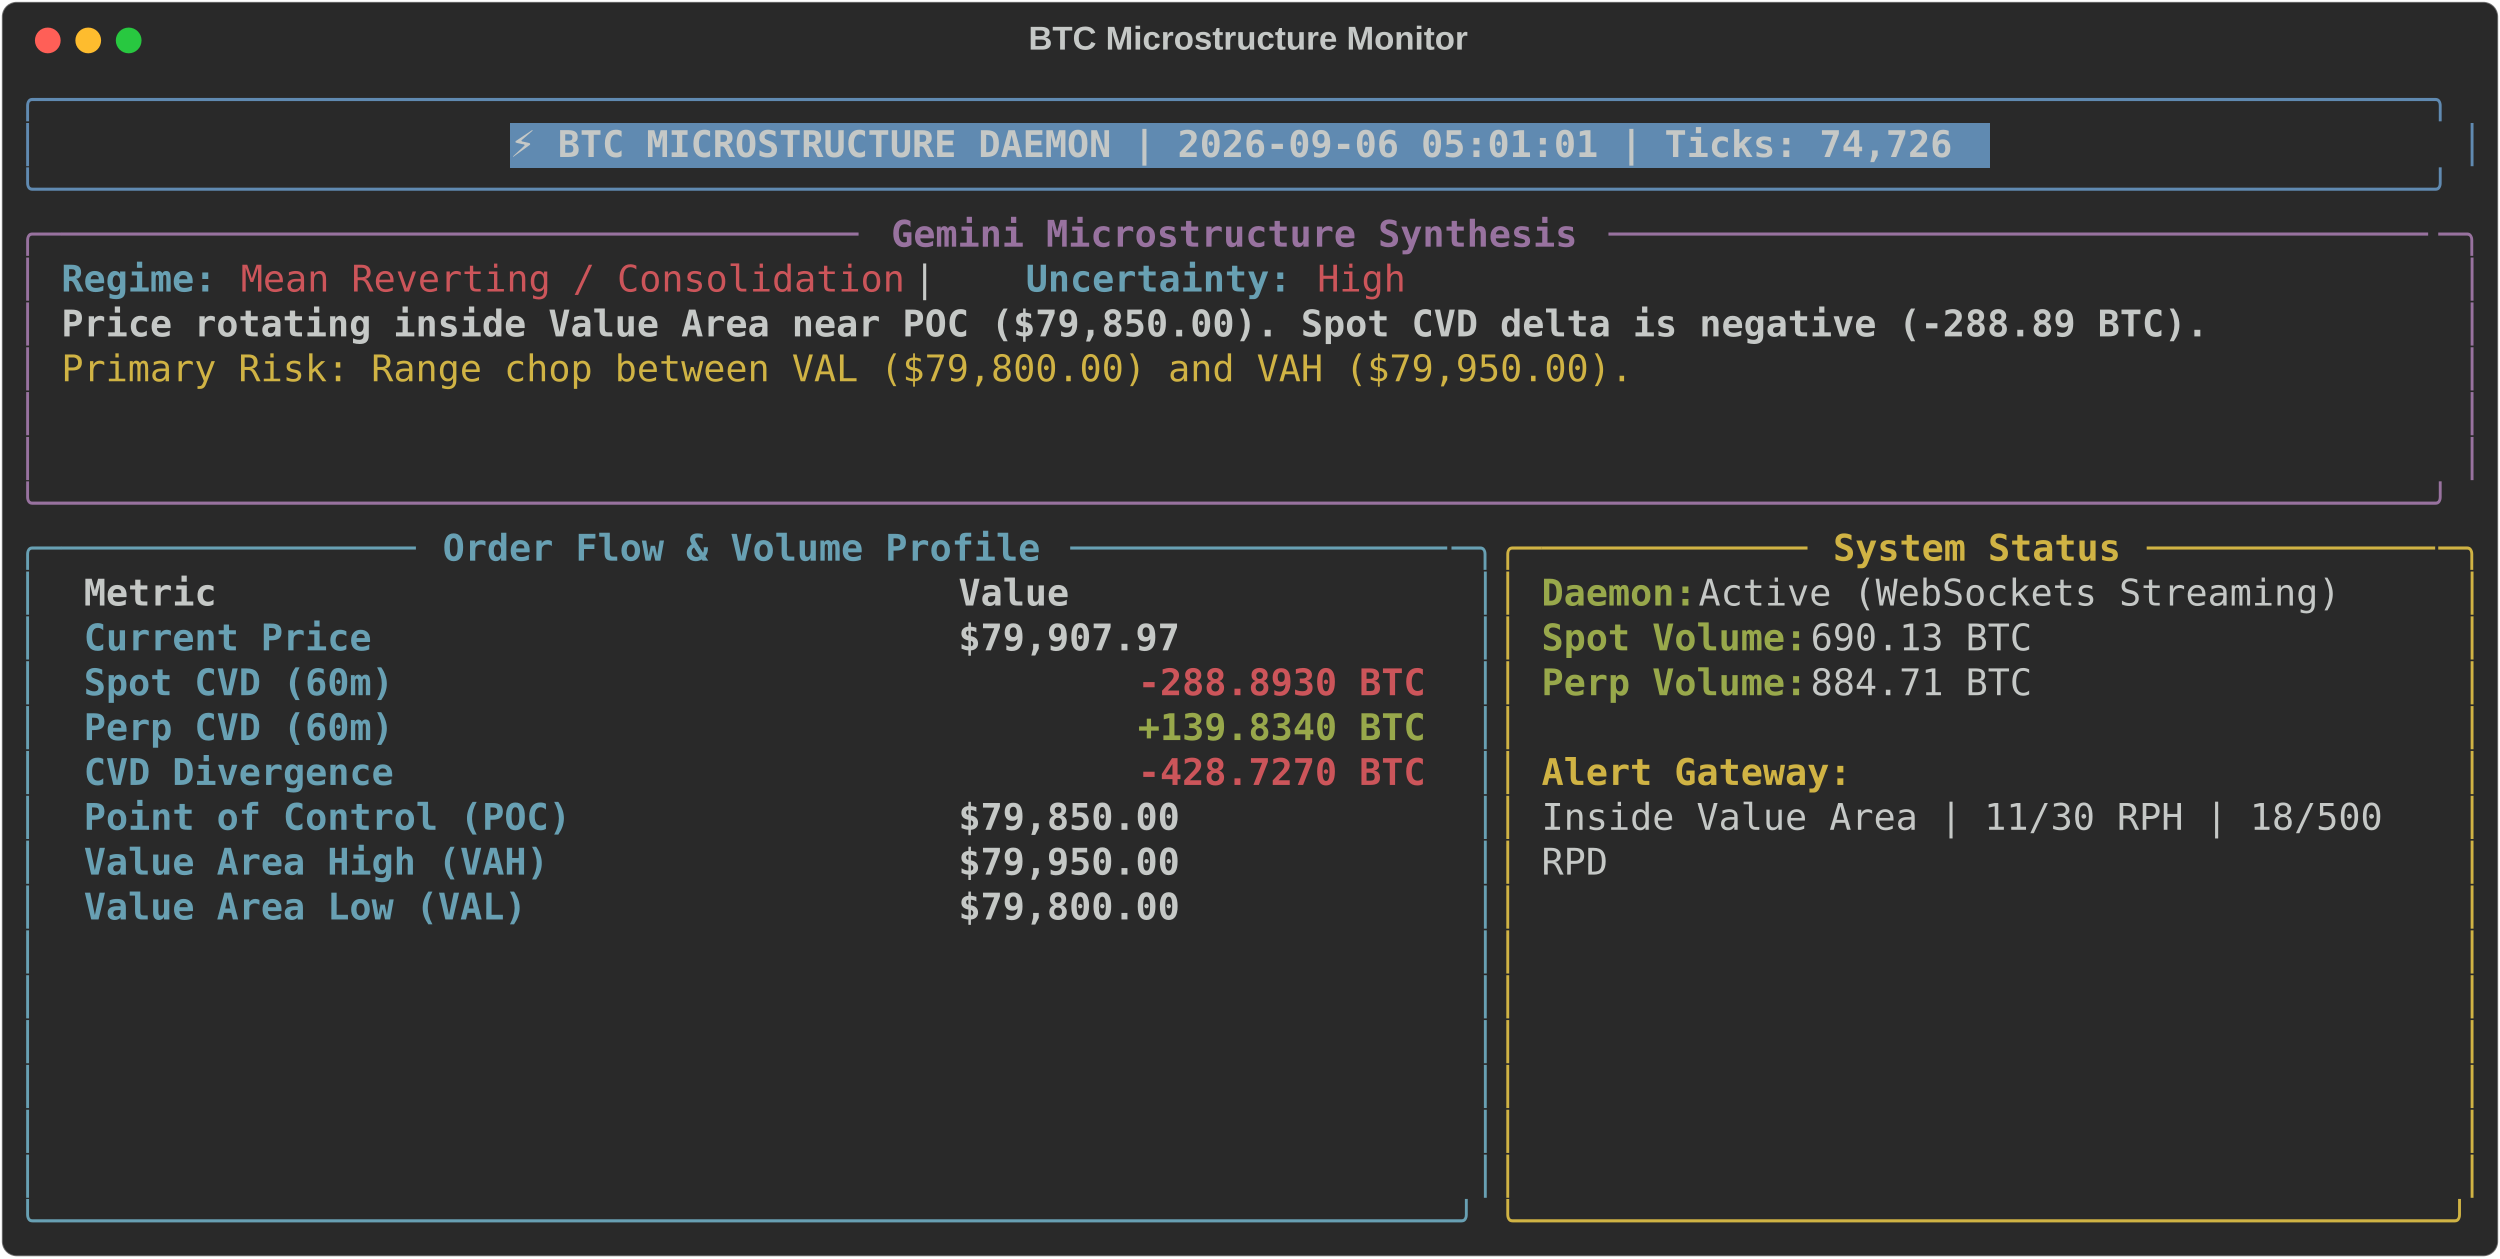
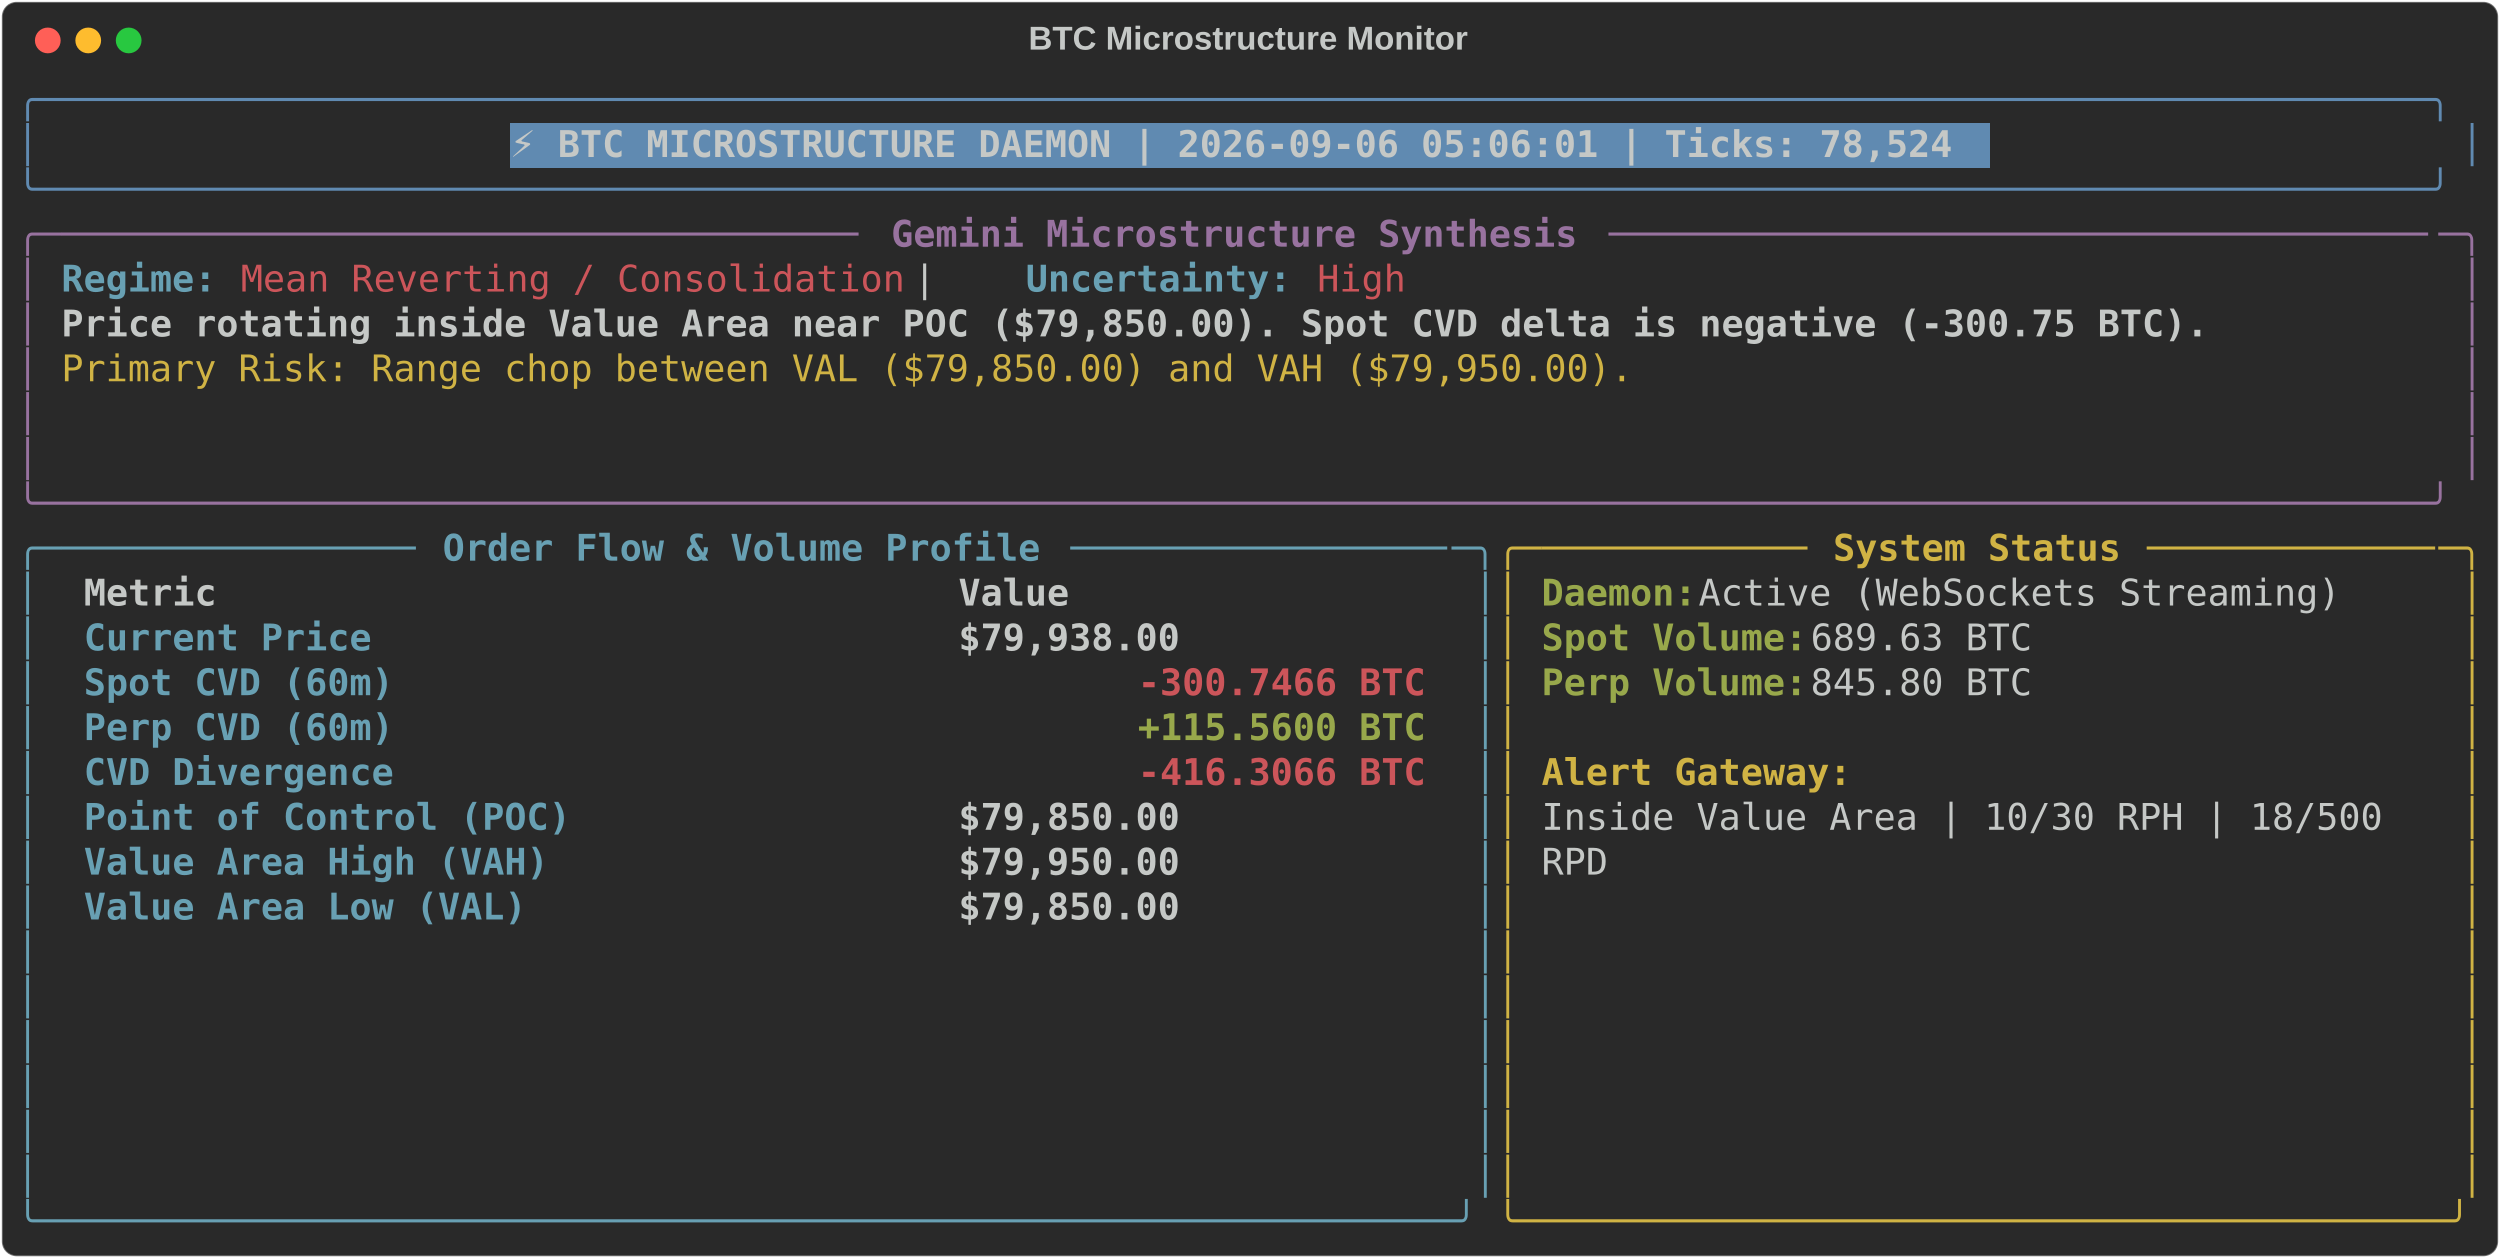
<svg xmlns="http://www.w3.org/2000/svg" class="rich-terminal" viewBox="0 0 1360 684.4">
  <style>

    @font-face {
        font-family: "Fira Code";
        src: local("FiraCode-Regular"),
                url("https://cdnjs.cloudflare.com/ajax/libs/firacode/6.2.0/woff2/FiraCode-Regular.woff2") format("woff2"),
                url("https://cdnjs.cloudflare.com/ajax/libs/firacode/6.2.0/woff/FiraCode-Regular.woff") format("woff");
        font-style: normal;
        font-weight: 400;
    }
    @font-face {
        font-family: "Fira Code";
        src: local("FiraCode-Bold"),
                url("https://cdnjs.cloudflare.com/ajax/libs/firacode/6.2.0/woff2/FiraCode-Bold.woff2") format("woff2"),
                url("https://cdnjs.cloudflare.com/ajax/libs/firacode/6.2.0/woff/FiraCode-Bold.woff") format("woff");
        font-style: bold;
        font-weight: 700;
    }

-     .terminal-3087029132-matrix {
+     .terminal-27087722-matrix {
        font-family: Fira Code, monospace;
        font-size: 20px;
        line-height: 24.4px;
        font-variant-east-asian: full-width;
    }

-     .terminal-3087029132-title {
+     .terminal-27087722-title {
        font-size: 18px;
        font-weight: bold;
        font-family: arial;
    }

-     .terminal-3087029132-r1 { fill: #608ab1 }
- .terminal-3087029132-r2 { fill: #c5c8c6 }
- .terminal-3087029132-r3 { fill: #c5c8c6;font-weight: bold }
- .terminal-3087029132-r4 { fill: #98729f }
- .terminal-3087029132-r5 { fill: #98729f;font-weight: bold }
- .terminal-3087029132-r6 { fill: #68a0b3;font-weight: bold }
- .terminal-3087029132-r7 { fill: #cc555a }
- .terminal-3087029132-r8 { fill: #d0b344 }
- .terminal-3087029132-r9 { fill: #68a0b3 }
- .terminal-3087029132-r10 { fill: #d0b344;font-weight: bold }
- .terminal-3087029132-r11 { fill: #98a84b;font-weight: bold }
- .terminal-3087029132-r12 { fill: #cc555a;font-weight: bold }
+     .terminal-27087722-r1 { fill: #608ab1 }
+ .terminal-27087722-r2 { fill: #c5c8c6 }
+ .terminal-27087722-r3 { fill: #c5c8c6;font-weight: bold }
+ .terminal-27087722-r4 { fill: #98729f }
+ .terminal-27087722-r5 { fill: #98729f;font-weight: bold }
+ .terminal-27087722-r6 { fill: #68a0b3;font-weight: bold }
+ .terminal-27087722-r7 { fill: #cc555a }
+ .terminal-27087722-r8 { fill: #d0b344 }
+ .terminal-27087722-r9 { fill: #68a0b3 }
+ .terminal-27087722-r10 { fill: #d0b344;font-weight: bold }
+ .terminal-27087722-r11 { fill: #98a84b;font-weight: bold }
+ .terminal-27087722-r12 { fill: #cc555a;font-weight: bold }
    </style>
  <defs>
-     <clipPath id="terminal-3087029132-clip-terminal">
+     <clipPath id="terminal-27087722-clip-terminal">
      <rect x="0" y="0" width="1341.0" height="633.4" />
    </clipPath>
-     <clipPath id="terminal-3087029132-line-0">
+     <clipPath id="terminal-27087722-line-0">
      <rect x="0" y="1.5" width="1342" height="24.65" />
    </clipPath>
-     <clipPath id="terminal-3087029132-line-1">
+     <clipPath id="terminal-27087722-line-1">
      <rect x="0" y="25.9" width="1342" height="24.65" />
    </clipPath>
-     <clipPath id="terminal-3087029132-line-2">
+     <clipPath id="terminal-27087722-line-2">
      <rect x="0" y="50.3" width="1342" height="24.65" />
    </clipPath>
-     <clipPath id="terminal-3087029132-line-3">
+     <clipPath id="terminal-27087722-line-3">
      <rect x="0" y="74.7" width="1342" height="24.65" />
    </clipPath>
-     <clipPath id="terminal-3087029132-line-4">
+     <clipPath id="terminal-27087722-line-4">
      <rect x="0" y="99.1" width="1342" height="24.65" />
    </clipPath>
-     <clipPath id="terminal-3087029132-line-5">
+     <clipPath id="terminal-27087722-line-5">
      <rect x="0" y="123.5" width="1342" height="24.65" />
    </clipPath>
-     <clipPath id="terminal-3087029132-line-6">
+     <clipPath id="terminal-27087722-line-6">
      <rect x="0" y="147.9" width="1342" height="24.65" />
    </clipPath>
-     <clipPath id="terminal-3087029132-line-7">
+     <clipPath id="terminal-27087722-line-7">
      <rect x="0" y="172.3" width="1342" height="24.65" />
    </clipPath>
-     <clipPath id="terminal-3087029132-line-8">
+     <clipPath id="terminal-27087722-line-8">
      <rect x="0" y="196.7" width="1342" height="24.65" />
    </clipPath>
-     <clipPath id="terminal-3087029132-line-9">
+     <clipPath id="terminal-27087722-line-9">
      <rect x="0" y="221.1" width="1342" height="24.65" />
    </clipPath>
-     <clipPath id="terminal-3087029132-line-10">
+     <clipPath id="terminal-27087722-line-10">
      <rect x="0" y="245.5" width="1342" height="24.65" />
    </clipPath>
-     <clipPath id="terminal-3087029132-line-11">
+     <clipPath id="terminal-27087722-line-11">
      <rect x="0" y="269.9" width="1342" height="24.65" />
    </clipPath>
-     <clipPath id="terminal-3087029132-line-12">
+     <clipPath id="terminal-27087722-line-12">
      <rect x="0" y="294.3" width="1342" height="24.65" />
    </clipPath>
-     <clipPath id="terminal-3087029132-line-13">
+     <clipPath id="terminal-27087722-line-13">
      <rect x="0" y="318.7" width="1342" height="24.65" />
    </clipPath>
-     <clipPath id="terminal-3087029132-line-14">
+     <clipPath id="terminal-27087722-line-14">
      <rect x="0" y="343.1" width="1342" height="24.65" />
    </clipPath>
-     <clipPath id="terminal-3087029132-line-15">
+     <clipPath id="terminal-27087722-line-15">
      <rect x="0" y="367.5" width="1342" height="24.65" />
    </clipPath>
-     <clipPath id="terminal-3087029132-line-16">
+     <clipPath id="terminal-27087722-line-16">
      <rect x="0" y="391.9" width="1342" height="24.65" />
    </clipPath>
-     <clipPath id="terminal-3087029132-line-17">
+     <clipPath id="terminal-27087722-line-17">
      <rect x="0" y="416.3" width="1342" height="24.65" />
    </clipPath>
-     <clipPath id="terminal-3087029132-line-18">
+     <clipPath id="terminal-27087722-line-18">
      <rect x="0" y="440.7" width="1342" height="24.65" />
    </clipPath>
-     <clipPath id="terminal-3087029132-line-19">
+     <clipPath id="terminal-27087722-line-19">
      <rect x="0" y="465.1" width="1342" height="24.65" />
    </clipPath>
-     <clipPath id="terminal-3087029132-line-20">
+     <clipPath id="terminal-27087722-line-20">
      <rect x="0" y="489.5" width="1342" height="24.65" />
    </clipPath>
-     <clipPath id="terminal-3087029132-line-21">
+     <clipPath id="terminal-27087722-line-21">
      <rect x="0" y="513.9" width="1342" height="24.65" />
    </clipPath>
-     <clipPath id="terminal-3087029132-line-22">
+     <clipPath id="terminal-27087722-line-22">
      <rect x="0" y="538.3" width="1342" height="24.65" />
    </clipPath>
-     <clipPath id="terminal-3087029132-line-23">
+     <clipPath id="terminal-27087722-line-23">
      <rect x="0" y="562.7" width="1342" height="24.65" />
    </clipPath>
-     <clipPath id="terminal-3087029132-line-24">
+     <clipPath id="terminal-27087722-line-24">
      <rect x="0" y="587.1" width="1342" height="24.65" />
    </clipPath>
  </defs>
  <rect fill="#292929" stroke="rgba(255,255,255,0.35)" stroke-width="1" x="1" y="1" width="1358" height="682.4" rx="8" />
-   <text class="terminal-3087029132-title" fill="#c5c8c6" text-anchor="middle" x="679" y="27">BTC Microstructure Monitor</text>
+   <text class="terminal-27087722-title" fill="#c5c8c6" text-anchor="middle" x="679" y="27">BTC Microstructure Monitor</text>
  <g transform="translate(26,22)">
    <circle cx="0" cy="0" r="7" fill="#ff5f57" />
    <circle cx="22" cy="0" r="7" fill="#febc2e" />
    <circle cx="44" cy="0" r="7" fill="#28c840" />
  </g>
-   <g transform="translate(9, 41)" clip-path="url(#terminal-3087029132-clip-terminal)">
+   <g transform="translate(9, 41)" clip-path="url(#terminal-27087722-clip-terminal)">
    <rect fill="#608ab1" x="268.4" y="25.9" width="805.2" height="24.65" shape-rendering="crispEdges" />
-     <g class="terminal-3087029132-matrix">
-       <text class="terminal-3087029132-r1" x="0" y="20" textLength="1342" clip-path="url(#terminal-3087029132-line-0)">╭────────────────────────────────────────────────────────────────────────────────────────────────────────────╮</text>
-       <text class="terminal-3087029132-r2" x="1342" y="20" textLength="12.2" clip-path="url(#terminal-3087029132-line-0)">
- </text>
-       <text class="terminal-3087029132-r1" x="0" y="44.4" textLength="12.2" clip-path="url(#terminal-3087029132-line-1)">│</text>
-       <text class="terminal-3087029132-r3" x="268.4" y="44.4" textLength="793" clip-path="url(#terminal-3087029132-line-1)">⚡ BTC MICROSTRUCTURE DAEMON | 2026-09-06 05:01:01 | Ticks: 74,726</text>
-       <text class="terminal-3087029132-r1" x="1329.8" y="44.4" textLength="12.2" clip-path="url(#terminal-3087029132-line-1)">│</text>
-       <text class="terminal-3087029132-r2" x="1342" y="44.4" textLength="12.2" clip-path="url(#terminal-3087029132-line-1)">
- </text>
-       <text class="terminal-3087029132-r1" x="0" y="68.8" textLength="1342" clip-path="url(#terminal-3087029132-line-2)">╰────────────────────────────────────────────────────────────────────────────────────────────────────────────╯</text>
-       <text class="terminal-3087029132-r2" x="1342" y="68.8" textLength="12.2" clip-path="url(#terminal-3087029132-line-2)">
- </text>
-       <text class="terminal-3087029132-r4" x="0" y="93.2" textLength="24.4" clip-path="url(#terminal-3087029132-line-3)">╭─</text>
-       <text class="terminal-3087029132-r4" x="24.4" y="93.2" textLength="439.2" clip-path="url(#terminal-3087029132-line-3)">────────────────────────────────────</text>
-       <text class="terminal-3087029132-r5" x="475.8" y="93.2" textLength="378.2" clip-path="url(#terminal-3087029132-line-3)">Gemini Microstructure Synthesis</text>
-       <text class="terminal-3087029132-r4" x="866.2" y="93.2" textLength="451.4" clip-path="url(#terminal-3087029132-line-3)">─────────────────────────────────────</text>
-       <text class="terminal-3087029132-r4" x="1317.6" y="93.2" textLength="24.4" clip-path="url(#terminal-3087029132-line-3)">─╮</text>
-       <text class="terminal-3087029132-r2" x="1342" y="93.2" textLength="12.2" clip-path="url(#terminal-3087029132-line-3)">
- </text>
-       <text class="terminal-3087029132-r4" x="0" y="117.6" textLength="12.2" clip-path="url(#terminal-3087029132-line-4)">│</text>
-       <text class="terminal-3087029132-r6" x="24.4" y="117.6" textLength="85.4" clip-path="url(#terminal-3087029132-line-4)">Regime:</text>
-       <text class="terminal-3087029132-r7" x="122" y="117.6" textLength="366" clip-path="url(#terminal-3087029132-line-4)">Mean Reverting / Consolidation</text>
-       <text class="terminal-3087029132-r2" x="488" y="117.6" textLength="61" clip-path="url(#terminal-3087029132-line-4)">  |  </text>
-       <text class="terminal-3087029132-r6" x="549" y="117.6" textLength="146.4" clip-path="url(#terminal-3087029132-line-4)">Uncertainty:</text>
-       <text class="terminal-3087029132-r7" x="707.6" y="117.6" textLength="48.8" clip-path="url(#terminal-3087029132-line-4)">High</text>
-       <text class="terminal-3087029132-r4" x="1329.8" y="117.6" textLength="12.2" clip-path="url(#terminal-3087029132-line-4)">│</text>
-       <text class="terminal-3087029132-r2" x="1342" y="117.6" textLength="12.2" clip-path="url(#terminal-3087029132-line-4)">
- </text>
-       <text class="terminal-3087029132-r4" x="0" y="142" textLength="12.2" clip-path="url(#terminal-3087029132-line-5)">│</text>
-       <text class="terminal-3087029132-r3" x="24.4" y="142" textLength="1183.4" clip-path="url(#terminal-3087029132-line-5)">Price rotating inside Value Area near POC ($79,850.00). Spot CVD delta is negative (-288.89 BTC).</text>
-       <text class="terminal-3087029132-r4" x="1329.8" y="142" textLength="12.2" clip-path="url(#terminal-3087029132-line-5)">│</text>
-       <text class="terminal-3087029132-r2" x="1342" y="142" textLength="12.2" clip-path="url(#terminal-3087029132-line-5)">
- </text>
-       <text class="terminal-3087029132-r4" x="0" y="166.4" textLength="12.2" clip-path="url(#terminal-3087029132-line-6)">│</text>
-       <text class="terminal-3087029132-r8" x="24.4" y="166.4" textLength="866.2" clip-path="url(#terminal-3087029132-line-6)">Primary Risk: Range chop between VAL ($79,800.00) and VAH ($79,950.00).</text>
-       <text class="terminal-3087029132-r4" x="1329.8" y="166.4" textLength="12.2" clip-path="url(#terminal-3087029132-line-6)">│</text>
-       <text class="terminal-3087029132-r2" x="1342" y="166.4" textLength="12.2" clip-path="url(#terminal-3087029132-line-6)">
- </text>
-       <text class="terminal-3087029132-r4" x="0" y="190.8" textLength="12.2" clip-path="url(#terminal-3087029132-line-7)">│</text>
-       <text class="terminal-3087029132-r4" x="1329.8" y="190.8" textLength="12.2" clip-path="url(#terminal-3087029132-line-7)">│</text>
-       <text class="terminal-3087029132-r2" x="1342" y="190.8" textLength="12.2" clip-path="url(#terminal-3087029132-line-7)">
- </text>
-       <text class="terminal-3087029132-r4" x="0" y="215.2" textLength="12.2" clip-path="url(#terminal-3087029132-line-8)">│</text>
-       <text class="terminal-3087029132-r4" x="1329.8" y="215.2" textLength="12.2" clip-path="url(#terminal-3087029132-line-8)">│</text>
-       <text class="terminal-3087029132-r2" x="1342" y="215.2" textLength="12.2" clip-path="url(#terminal-3087029132-line-8)">
- </text>
-       <text class="terminal-3087029132-r4" x="0" y="239.6" textLength="1342" clip-path="url(#terminal-3087029132-line-9)">╰────────────────────────────────────────────────────────────────────────────────────────────────────────────╯</text>
-       <text class="terminal-3087029132-r2" x="1342" y="239.6" textLength="12.2" clip-path="url(#terminal-3087029132-line-9)">
- </text>
-       <text class="terminal-3087029132-r9" x="0" y="264" textLength="24.4" clip-path="url(#terminal-3087029132-line-10)">╭─</text>
-       <text class="terminal-3087029132-r9" x="24.4" y="264" textLength="195.2" clip-path="url(#terminal-3087029132-line-10)">────────────────</text>
-       <text class="terminal-3087029132-r6" x="231.8" y="264" textLength="329.4" clip-path="url(#terminal-3087029132-line-10)">Order Flow &amp; Volume Profile</text>
-       <text class="terminal-3087029132-r9" x="573.4" y="264" textLength="207.4" clip-path="url(#terminal-3087029132-line-10)">─────────────────</text>
-       <text class="terminal-3087029132-r9" x="780.8" y="264" textLength="24.4" clip-path="url(#terminal-3087029132-line-10)">─╮</text>
-       <text class="terminal-3087029132-r8" x="805.2" y="264" textLength="24.4" clip-path="url(#terminal-3087029132-line-10)">╭─</text>
-       <text class="terminal-3087029132-r8" x="829.6" y="264" textLength="146.4" clip-path="url(#terminal-3087029132-line-10)">────────────</text>
-       <text class="terminal-3087029132-r10" x="988.2" y="264" textLength="158.6" clip-path="url(#terminal-3087029132-line-10)">System Status</text>
-       <text class="terminal-3087029132-r8" x="1159" y="264" textLength="158.6" clip-path="url(#terminal-3087029132-line-10)">─────────────</text>
-       <text class="terminal-3087029132-r8" x="1317.6" y="264" textLength="24.4" clip-path="url(#terminal-3087029132-line-10)">─╮</text>
-       <text class="terminal-3087029132-r2" x="1342" y="264" textLength="12.2" clip-path="url(#terminal-3087029132-line-10)">
- </text>
-       <text class="terminal-3087029132-r9" x="0" y="288.4" textLength="12.2" clip-path="url(#terminal-3087029132-line-11)">│</text>
-       <text class="terminal-3087029132-r3" x="36.6" y="288.4" textLength="451.4" clip-path="url(#terminal-3087029132-line-11)">Metric                               </text>
-       <text class="terminal-3087029132-r3" x="512.4" y="288.4" textLength="256.2" clip-path="url(#terminal-3087029132-line-11)">                Value</text>
-       <text class="terminal-3087029132-r9" x="793" y="288.4" textLength="12.2" clip-path="url(#terminal-3087029132-line-11)">│</text>
-       <text class="terminal-3087029132-r8" x="805.2" y="288.4" textLength="12.2" clip-path="url(#terminal-3087029132-line-11)">│</text>
-       <text class="terminal-3087029132-r11" x="829.6" y="288.4" textLength="85.4" clip-path="url(#terminal-3087029132-line-11)">Daemon:</text>
-       <text class="terminal-3087029132-r2" x="915" y="288.4" textLength="366" clip-path="url(#terminal-3087029132-line-11)"> Active (WebSockets Streaming)</text>
-       <text class="terminal-3087029132-r8" x="1329.8" y="288.4" textLength="12.2" clip-path="url(#terminal-3087029132-line-11)">│</text>
-       <text class="terminal-3087029132-r2" x="1342" y="288.4" textLength="12.2" clip-path="url(#terminal-3087029132-line-11)">
- </text>
-       <text class="terminal-3087029132-r9" x="0" y="312.8" textLength="12.2" clip-path="url(#terminal-3087029132-line-12)">│</text>
-       <text class="terminal-3087029132-r6" x="36.6" y="312.8" textLength="451.4" clip-path="url(#terminal-3087029132-line-12)">Current Price                        </text>
-       <text class="terminal-3087029132-r3" x="512.4" y="312.8" textLength="256.2" clip-path="url(#terminal-3087029132-line-12)">           $79,907.97</text>
-       <text class="terminal-3087029132-r9" x="793" y="312.8" textLength="12.2" clip-path="url(#terminal-3087029132-line-12)">│</text>
-       <text class="terminal-3087029132-r8" x="805.2" y="312.8" textLength="12.2" clip-path="url(#terminal-3087029132-line-12)">│</text>
-       <text class="terminal-3087029132-r11" x="829.6" y="312.8" textLength="146.4" clip-path="url(#terminal-3087029132-line-12)">Spot Volume:</text>
-       <text class="terminal-3087029132-r2" x="976" y="312.8" textLength="134.2" clip-path="url(#terminal-3087029132-line-12)"> 690.13 BTC</text>
-       <text class="terminal-3087029132-r8" x="1329.8" y="312.8" textLength="12.2" clip-path="url(#terminal-3087029132-line-12)">│</text>
-       <text class="terminal-3087029132-r2" x="1342" y="312.8" textLength="12.2" clip-path="url(#terminal-3087029132-line-12)">
- </text>
-       <text class="terminal-3087029132-r9" x="0" y="337.2" textLength="12.2" clip-path="url(#terminal-3087029132-line-13)">│</text>
-       <text class="terminal-3087029132-r6" x="36.6" y="337.2" textLength="451.4" clip-path="url(#terminal-3087029132-line-13)">Spot CVD (60m)                       </text>
-       <text class="terminal-3087029132-r12" x="610" y="337.2" textLength="158.6" clip-path="url(#terminal-3087029132-line-13)">-288.8930 BTC</text>
-       <text class="terminal-3087029132-r9" x="793" y="337.2" textLength="12.2" clip-path="url(#terminal-3087029132-line-13)">│</text>
-       <text class="terminal-3087029132-r8" x="805.2" y="337.2" textLength="12.2" clip-path="url(#terminal-3087029132-line-13)">│</text>
-       <text class="terminal-3087029132-r11" x="829.6" y="337.2" textLength="146.4" clip-path="url(#terminal-3087029132-line-13)">Perp Volume:</text>
-       <text class="terminal-3087029132-r2" x="976" y="337.2" textLength="134.2" clip-path="url(#terminal-3087029132-line-13)"> 884.71 BTC</text>
-       <text class="terminal-3087029132-r8" x="1329.8" y="337.2" textLength="12.2" clip-path="url(#terminal-3087029132-line-13)">│</text>
-       <text class="terminal-3087029132-r2" x="1342" y="337.2" textLength="12.2" clip-path="url(#terminal-3087029132-line-13)">
- </text>
-       <text class="terminal-3087029132-r9" x="0" y="361.6" textLength="12.2" clip-path="url(#terminal-3087029132-line-14)">│</text>
-       <text class="terminal-3087029132-r6" x="36.6" y="361.6" textLength="451.4" clip-path="url(#terminal-3087029132-line-14)">Perp CVD (60m)                       </text>
-       <text class="terminal-3087029132-r11" x="610" y="361.6" textLength="158.6" clip-path="url(#terminal-3087029132-line-14)">+139.8340 BTC</text>
-       <text class="terminal-3087029132-r9" x="793" y="361.6" textLength="12.2" clip-path="url(#terminal-3087029132-line-14)">│</text>
-       <text class="terminal-3087029132-r8" x="805.2" y="361.6" textLength="12.2" clip-path="url(#terminal-3087029132-line-14)">│</text>
-       <text class="terminal-3087029132-r8" x="1329.8" y="361.6" textLength="12.2" clip-path="url(#terminal-3087029132-line-14)">│</text>
-       <text class="terminal-3087029132-r2" x="1342" y="361.6" textLength="12.2" clip-path="url(#terminal-3087029132-line-14)">
- </text>
-       <text class="terminal-3087029132-r9" x="0" y="386" textLength="12.2" clip-path="url(#terminal-3087029132-line-15)">│</text>
-       <text class="terminal-3087029132-r6" x="36.6" y="386" textLength="451.4" clip-path="url(#terminal-3087029132-line-15)">CVD Divergence                       </text>
-       <text class="terminal-3087029132-r12" x="610" y="386" textLength="158.6" clip-path="url(#terminal-3087029132-line-15)">-428.7270 BTC</text>
-       <text class="terminal-3087029132-r9" x="793" y="386" textLength="12.2" clip-path="url(#terminal-3087029132-line-15)">│</text>
-       <text class="terminal-3087029132-r8" x="805.2" y="386" textLength="12.2" clip-path="url(#terminal-3087029132-line-15)">│</text>
-       <text class="terminal-3087029132-r10" x="829.6" y="386" textLength="170.8" clip-path="url(#terminal-3087029132-line-15)">Alert Gateway:</text>
-       <text class="terminal-3087029132-r8" x="1329.8" y="386" textLength="12.2" clip-path="url(#terminal-3087029132-line-15)">│</text>
-       <text class="terminal-3087029132-r2" x="1342" y="386" textLength="12.2" clip-path="url(#terminal-3087029132-line-15)">
- </text>
-       <text class="terminal-3087029132-r9" x="0" y="410.4" textLength="12.2" clip-path="url(#terminal-3087029132-line-16)">│</text>
-       <text class="terminal-3087029132-r6" x="36.6" y="410.4" textLength="451.4" clip-path="url(#terminal-3087029132-line-16)">Point of Control (POC)               </text>
-       <text class="terminal-3087029132-r3" x="512.4" y="410.4" textLength="256.2" clip-path="url(#terminal-3087029132-line-16)">           $79,850.00</text>
-       <text class="terminal-3087029132-r9" x="793" y="410.4" textLength="12.2" clip-path="url(#terminal-3087029132-line-16)">│</text>
-       <text class="terminal-3087029132-r8" x="805.2" y="410.4" textLength="12.2" clip-path="url(#terminal-3087029132-line-16)">│</text>
-       <text class="terminal-3087029132-r2" x="829.6" y="410.4" textLength="475.8" clip-path="url(#terminal-3087029132-line-16)">Inside Value Area | 11/30 RPH | 18/500 </text>
-       <text class="terminal-3087029132-r8" x="1329.8" y="410.4" textLength="12.2" clip-path="url(#terminal-3087029132-line-16)">│</text>
-       <text class="terminal-3087029132-r2" x="1342" y="410.4" textLength="12.2" clip-path="url(#terminal-3087029132-line-16)">
- </text>
-       <text class="terminal-3087029132-r9" x="0" y="434.8" textLength="12.2" clip-path="url(#terminal-3087029132-line-17)">│</text>
-       <text class="terminal-3087029132-r6" x="36.6" y="434.8" textLength="451.4" clip-path="url(#terminal-3087029132-line-17)">Value Area High (VAH)                </text>
-       <text class="terminal-3087029132-r3" x="512.4" y="434.8" textLength="256.2" clip-path="url(#terminal-3087029132-line-17)">           $79,950.00</text>
-       <text class="terminal-3087029132-r9" x="793" y="434.8" textLength="12.2" clip-path="url(#terminal-3087029132-line-17)">│</text>
-       <text class="terminal-3087029132-r8" x="805.2" y="434.8" textLength="12.2" clip-path="url(#terminal-3087029132-line-17)">│</text>
-       <text class="terminal-3087029132-r2" x="829.6" y="434.8" textLength="36.6" clip-path="url(#terminal-3087029132-line-17)">RPD</text>
-       <text class="terminal-3087029132-r8" x="1329.8" y="434.8" textLength="12.2" clip-path="url(#terminal-3087029132-line-17)">│</text>
-       <text class="terminal-3087029132-r2" x="1342" y="434.8" textLength="12.2" clip-path="url(#terminal-3087029132-line-17)">
- </text>
-       <text class="terminal-3087029132-r9" x="0" y="459.2" textLength="12.2" clip-path="url(#terminal-3087029132-line-18)">│</text>
-       <text class="terminal-3087029132-r6" x="36.6" y="459.2" textLength="451.4" clip-path="url(#terminal-3087029132-line-18)">Value Area Low (VAL)                 </text>
-       <text class="terminal-3087029132-r3" x="512.4" y="459.2" textLength="256.2" clip-path="url(#terminal-3087029132-line-18)">           $79,800.00</text>
-       <text class="terminal-3087029132-r9" x="793" y="459.2" textLength="12.2" clip-path="url(#terminal-3087029132-line-18)">│</text>
-       <text class="terminal-3087029132-r8" x="805.2" y="459.2" textLength="12.2" clip-path="url(#terminal-3087029132-line-18)">│</text>
-       <text class="terminal-3087029132-r8" x="1329.8" y="459.2" textLength="12.2" clip-path="url(#terminal-3087029132-line-18)">│</text>
-       <text class="terminal-3087029132-r2" x="1342" y="459.2" textLength="12.2" clip-path="url(#terminal-3087029132-line-18)">
- </text>
-       <text class="terminal-3087029132-r9" x="0" y="483.6" textLength="12.2" clip-path="url(#terminal-3087029132-line-19)">│</text>
-       <text class="terminal-3087029132-r9" x="793" y="483.6" textLength="12.2" clip-path="url(#terminal-3087029132-line-19)">│</text>
-       <text class="terminal-3087029132-r8" x="805.2" y="483.6" textLength="12.2" clip-path="url(#terminal-3087029132-line-19)">│</text>
-       <text class="terminal-3087029132-r8" x="1329.8" y="483.6" textLength="12.2" clip-path="url(#terminal-3087029132-line-19)">│</text>
-       <text class="terminal-3087029132-r2" x="1342" y="483.6" textLength="12.2" clip-path="url(#terminal-3087029132-line-19)">
- </text>
-       <text class="terminal-3087029132-r9" x="0" y="508" textLength="12.2" clip-path="url(#terminal-3087029132-line-20)">│</text>
-       <text class="terminal-3087029132-r9" x="793" y="508" textLength="12.2" clip-path="url(#terminal-3087029132-line-20)">│</text>
-       <text class="terminal-3087029132-r8" x="805.2" y="508" textLength="12.2" clip-path="url(#terminal-3087029132-line-20)">│</text>
-       <text class="terminal-3087029132-r8" x="1329.8" y="508" textLength="12.2" clip-path="url(#terminal-3087029132-line-20)">│</text>
-       <text class="terminal-3087029132-r2" x="1342" y="508" textLength="12.2" clip-path="url(#terminal-3087029132-line-20)">
- </text>
-       <text class="terminal-3087029132-r9" x="0" y="532.4" textLength="12.2" clip-path="url(#terminal-3087029132-line-21)">│</text>
-       <text class="terminal-3087029132-r9" x="793" y="532.4" textLength="12.2" clip-path="url(#terminal-3087029132-line-21)">│</text>
-       <text class="terminal-3087029132-r8" x="805.2" y="532.4" textLength="12.2" clip-path="url(#terminal-3087029132-line-21)">│</text>
-       <text class="terminal-3087029132-r8" x="1329.8" y="532.4" textLength="12.2" clip-path="url(#terminal-3087029132-line-21)">│</text>
-       <text class="terminal-3087029132-r2" x="1342" y="532.4" textLength="12.2" clip-path="url(#terminal-3087029132-line-21)">
- </text>
-       <text class="terminal-3087029132-r9" x="0" y="556.8" textLength="12.2" clip-path="url(#terminal-3087029132-line-22)">│</text>
-       <text class="terminal-3087029132-r9" x="793" y="556.8" textLength="12.2" clip-path="url(#terminal-3087029132-line-22)">│</text>
-       <text class="terminal-3087029132-r8" x="805.2" y="556.8" textLength="12.2" clip-path="url(#terminal-3087029132-line-22)">│</text>
-       <text class="terminal-3087029132-r8" x="1329.8" y="556.8" textLength="12.2" clip-path="url(#terminal-3087029132-line-22)">│</text>
-       <text class="terminal-3087029132-r2" x="1342" y="556.8" textLength="12.2" clip-path="url(#terminal-3087029132-line-22)">
- </text>
-       <text class="terminal-3087029132-r9" x="0" y="581.2" textLength="12.2" clip-path="url(#terminal-3087029132-line-23)">│</text>
-       <text class="terminal-3087029132-r9" x="793" y="581.2" textLength="12.2" clip-path="url(#terminal-3087029132-line-23)">│</text>
-       <text class="terminal-3087029132-r8" x="805.2" y="581.2" textLength="12.2" clip-path="url(#terminal-3087029132-line-23)">│</text>
-       <text class="terminal-3087029132-r8" x="1329.8" y="581.2" textLength="12.2" clip-path="url(#terminal-3087029132-line-23)">│</text>
-       <text class="terminal-3087029132-r2" x="1342" y="581.2" textLength="12.2" clip-path="url(#terminal-3087029132-line-23)">
- </text>
-       <text class="terminal-3087029132-r9" x="0" y="605.6" textLength="12.2" clip-path="url(#terminal-3087029132-line-24)">│</text>
-       <text class="terminal-3087029132-r9" x="793" y="605.6" textLength="12.2" clip-path="url(#terminal-3087029132-line-24)">│</text>
-       <text class="terminal-3087029132-r8" x="805.2" y="605.6" textLength="12.2" clip-path="url(#terminal-3087029132-line-24)">│</text>
-       <text class="terminal-3087029132-r8" x="1329.8" y="605.6" textLength="12.2" clip-path="url(#terminal-3087029132-line-24)">│</text>
-       <text class="terminal-3087029132-r2" x="1342" y="605.6" textLength="12.2" clip-path="url(#terminal-3087029132-line-24)">
- </text>
-       <text class="terminal-3087029132-r9" x="0" y="630" textLength="805.2" clip-path="url(#terminal-3087029132-line-25)">╰────────────────────────────────────────────────────────────────╯</text>
-       <text class="terminal-3087029132-r8" x="805.2" y="630" textLength="536.8" clip-path="url(#terminal-3087029132-line-25)">╰──────────────────────────────────────────╯</text>
-       <text class="terminal-3087029132-r2" x="1342" y="630" textLength="12.2" clip-path="url(#terminal-3087029132-line-25)">
+     <g class="terminal-27087722-matrix">
+       <text class="terminal-27087722-r1" x="0" y="20" textLength="1342" clip-path="url(#terminal-27087722-line-0)">╭────────────────────────────────────────────────────────────────────────────────────────────────────────────╮</text>
+       <text class="terminal-27087722-r2" x="1342" y="20" textLength="12.2" clip-path="url(#terminal-27087722-line-0)">
+ </text>
+       <text class="terminal-27087722-r1" x="0" y="44.4" textLength="12.2" clip-path="url(#terminal-27087722-line-1)">│</text>
+       <text class="terminal-27087722-r3" x="268.4" y="44.4" textLength="793" clip-path="url(#terminal-27087722-line-1)">⚡ BTC MICROSTRUCTURE DAEMON | 2026-09-06 05:06:01 | Ticks: 78,524</text>
+       <text class="terminal-27087722-r1" x="1329.8" y="44.4" textLength="12.2" clip-path="url(#terminal-27087722-line-1)">│</text>
+       <text class="terminal-27087722-r2" x="1342" y="44.4" textLength="12.2" clip-path="url(#terminal-27087722-line-1)">
+ </text>
+       <text class="terminal-27087722-r1" x="0" y="68.8" textLength="1342" clip-path="url(#terminal-27087722-line-2)">╰────────────────────────────────────────────────────────────────────────────────────────────────────────────╯</text>
+       <text class="terminal-27087722-r2" x="1342" y="68.8" textLength="12.2" clip-path="url(#terminal-27087722-line-2)">
+ </text>
+       <text class="terminal-27087722-r4" x="0" y="93.2" textLength="24.4" clip-path="url(#terminal-27087722-line-3)">╭─</text>
+       <text class="terminal-27087722-r4" x="24.4" y="93.2" textLength="439.2" clip-path="url(#terminal-27087722-line-3)">────────────────────────────────────</text>
+       <text class="terminal-27087722-r5" x="475.8" y="93.2" textLength="378.2" clip-path="url(#terminal-27087722-line-3)">Gemini Microstructure Synthesis</text>
+       <text class="terminal-27087722-r4" x="866.2" y="93.2" textLength="451.4" clip-path="url(#terminal-27087722-line-3)">─────────────────────────────────────</text>
+       <text class="terminal-27087722-r4" x="1317.6" y="93.2" textLength="24.4" clip-path="url(#terminal-27087722-line-3)">─╮</text>
+       <text class="terminal-27087722-r2" x="1342" y="93.2" textLength="12.2" clip-path="url(#terminal-27087722-line-3)">
+ </text>
+       <text class="terminal-27087722-r4" x="0" y="117.6" textLength="12.2" clip-path="url(#terminal-27087722-line-4)">│</text>
+       <text class="terminal-27087722-r6" x="24.4" y="117.6" textLength="85.4" clip-path="url(#terminal-27087722-line-4)">Regime:</text>
+       <text class="terminal-27087722-r7" x="122" y="117.6" textLength="366" clip-path="url(#terminal-27087722-line-4)">Mean Reverting / Consolidation</text>
+       <text class="terminal-27087722-r2" x="488" y="117.6" textLength="61" clip-path="url(#terminal-27087722-line-4)">  |  </text>
+       <text class="terminal-27087722-r6" x="549" y="117.6" textLength="146.4" clip-path="url(#terminal-27087722-line-4)">Uncertainty:</text>
+       <text class="terminal-27087722-r7" x="707.6" y="117.6" textLength="48.8" clip-path="url(#terminal-27087722-line-4)">High</text>
+       <text class="terminal-27087722-r4" x="1329.8" y="117.6" textLength="12.2" clip-path="url(#terminal-27087722-line-4)">│</text>
+       <text class="terminal-27087722-r2" x="1342" y="117.6" textLength="12.2" clip-path="url(#terminal-27087722-line-4)">
+ </text>
+       <text class="terminal-27087722-r4" x="0" y="142" textLength="12.2" clip-path="url(#terminal-27087722-line-5)">│</text>
+       <text class="terminal-27087722-r3" x="24.4" y="142" textLength="1183.4" clip-path="url(#terminal-27087722-line-5)">Price rotating inside Value Area near POC ($79,850.00). Spot CVD delta is negative (-300.75 BTC).</text>
+       <text class="terminal-27087722-r4" x="1329.8" y="142" textLength="12.2" clip-path="url(#terminal-27087722-line-5)">│</text>
+       <text class="terminal-27087722-r2" x="1342" y="142" textLength="12.2" clip-path="url(#terminal-27087722-line-5)">
+ </text>
+       <text class="terminal-27087722-r4" x="0" y="166.4" textLength="12.2" clip-path="url(#terminal-27087722-line-6)">│</text>
+       <text class="terminal-27087722-r8" x="24.4" y="166.4" textLength="866.2" clip-path="url(#terminal-27087722-line-6)">Primary Risk: Range chop between VAL ($79,850.00) and VAH ($79,950.00).</text>
+       <text class="terminal-27087722-r4" x="1329.8" y="166.4" textLength="12.2" clip-path="url(#terminal-27087722-line-6)">│</text>
+       <text class="terminal-27087722-r2" x="1342" y="166.4" textLength="12.2" clip-path="url(#terminal-27087722-line-6)">
+ </text>
+       <text class="terminal-27087722-r4" x="0" y="190.8" textLength="12.2" clip-path="url(#terminal-27087722-line-7)">│</text>
+       <text class="terminal-27087722-r4" x="1329.8" y="190.8" textLength="12.2" clip-path="url(#terminal-27087722-line-7)">│</text>
+       <text class="terminal-27087722-r2" x="1342" y="190.8" textLength="12.2" clip-path="url(#terminal-27087722-line-7)">
+ </text>
+       <text class="terminal-27087722-r4" x="0" y="215.2" textLength="12.2" clip-path="url(#terminal-27087722-line-8)">│</text>
+       <text class="terminal-27087722-r4" x="1329.8" y="215.2" textLength="12.2" clip-path="url(#terminal-27087722-line-8)">│</text>
+       <text class="terminal-27087722-r2" x="1342" y="215.2" textLength="12.2" clip-path="url(#terminal-27087722-line-8)">
+ </text>
+       <text class="terminal-27087722-r4" x="0" y="239.6" textLength="1342" clip-path="url(#terminal-27087722-line-9)">╰────────────────────────────────────────────────────────────────────────────────────────────────────────────╯</text>
+       <text class="terminal-27087722-r2" x="1342" y="239.6" textLength="12.2" clip-path="url(#terminal-27087722-line-9)">
+ </text>
+       <text class="terminal-27087722-r9" x="0" y="264" textLength="24.4" clip-path="url(#terminal-27087722-line-10)">╭─</text>
+       <text class="terminal-27087722-r9" x="24.4" y="264" textLength="195.2" clip-path="url(#terminal-27087722-line-10)">────────────────</text>
+       <text class="terminal-27087722-r6" x="231.8" y="264" textLength="329.4" clip-path="url(#terminal-27087722-line-10)">Order Flow &amp; Volume Profile</text>
+       <text class="terminal-27087722-r9" x="573.4" y="264" textLength="207.4" clip-path="url(#terminal-27087722-line-10)">─────────────────</text>
+       <text class="terminal-27087722-r9" x="780.8" y="264" textLength="24.4" clip-path="url(#terminal-27087722-line-10)">─╮</text>
+       <text class="terminal-27087722-r8" x="805.2" y="264" textLength="24.4" clip-path="url(#terminal-27087722-line-10)">╭─</text>
+       <text class="terminal-27087722-r8" x="829.6" y="264" textLength="146.4" clip-path="url(#terminal-27087722-line-10)">────────────</text>
+       <text class="terminal-27087722-r10" x="988.2" y="264" textLength="158.6" clip-path="url(#terminal-27087722-line-10)">System Status</text>
+       <text class="terminal-27087722-r8" x="1159" y="264" textLength="158.6" clip-path="url(#terminal-27087722-line-10)">─────────────</text>
+       <text class="terminal-27087722-r8" x="1317.6" y="264" textLength="24.4" clip-path="url(#terminal-27087722-line-10)">─╮</text>
+       <text class="terminal-27087722-r2" x="1342" y="264" textLength="12.2" clip-path="url(#terminal-27087722-line-10)">
+ </text>
+       <text class="terminal-27087722-r9" x="0" y="288.4" textLength="12.2" clip-path="url(#terminal-27087722-line-11)">│</text>
+       <text class="terminal-27087722-r3" x="36.6" y="288.4" textLength="451.4" clip-path="url(#terminal-27087722-line-11)">Metric                               </text>
+       <text class="terminal-27087722-r3" x="512.4" y="288.4" textLength="256.2" clip-path="url(#terminal-27087722-line-11)">                Value</text>
+       <text class="terminal-27087722-r9" x="793" y="288.4" textLength="12.2" clip-path="url(#terminal-27087722-line-11)">│</text>
+       <text class="terminal-27087722-r8" x="805.2" y="288.4" textLength="12.2" clip-path="url(#terminal-27087722-line-11)">│</text>
+       <text class="terminal-27087722-r11" x="829.6" y="288.4" textLength="85.4" clip-path="url(#terminal-27087722-line-11)">Daemon:</text>
+       <text class="terminal-27087722-r2" x="915" y="288.4" textLength="366" clip-path="url(#terminal-27087722-line-11)"> Active (WebSockets Streaming)</text>
+       <text class="terminal-27087722-r8" x="1329.8" y="288.4" textLength="12.2" clip-path="url(#terminal-27087722-line-11)">│</text>
+       <text class="terminal-27087722-r2" x="1342" y="288.4" textLength="12.2" clip-path="url(#terminal-27087722-line-11)">
+ </text>
+       <text class="terminal-27087722-r9" x="0" y="312.8" textLength="12.2" clip-path="url(#terminal-27087722-line-12)">│</text>
+       <text class="terminal-27087722-r6" x="36.6" y="312.8" textLength="451.4" clip-path="url(#terminal-27087722-line-12)">Current Price                        </text>
+       <text class="terminal-27087722-r3" x="512.4" y="312.8" textLength="256.2" clip-path="url(#terminal-27087722-line-12)">           $79,938.00</text>
+       <text class="terminal-27087722-r9" x="793" y="312.8" textLength="12.2" clip-path="url(#terminal-27087722-line-12)">│</text>
+       <text class="terminal-27087722-r8" x="805.2" y="312.8" textLength="12.2" clip-path="url(#terminal-27087722-line-12)">│</text>
+       <text class="terminal-27087722-r11" x="829.6" y="312.8" textLength="146.4" clip-path="url(#terminal-27087722-line-12)">Spot Volume:</text>
+       <text class="terminal-27087722-r2" x="976" y="312.8" textLength="134.2" clip-path="url(#terminal-27087722-line-12)"> 689.63 BTC</text>
+       <text class="terminal-27087722-r8" x="1329.8" y="312.8" textLength="12.2" clip-path="url(#terminal-27087722-line-12)">│</text>
+       <text class="terminal-27087722-r2" x="1342" y="312.8" textLength="12.2" clip-path="url(#terminal-27087722-line-12)">
+ </text>
+       <text class="terminal-27087722-r9" x="0" y="337.2" textLength="12.2" clip-path="url(#terminal-27087722-line-13)">│</text>
+       <text class="terminal-27087722-r6" x="36.6" y="337.2" textLength="451.4" clip-path="url(#terminal-27087722-line-13)">Spot CVD (60m)                       </text>
+       <text class="terminal-27087722-r12" x="610" y="337.2" textLength="158.6" clip-path="url(#terminal-27087722-line-13)">-300.7466 BTC</text>
+       <text class="terminal-27087722-r9" x="793" y="337.2" textLength="12.2" clip-path="url(#terminal-27087722-line-13)">│</text>
+       <text class="terminal-27087722-r8" x="805.2" y="337.2" textLength="12.2" clip-path="url(#terminal-27087722-line-13)">│</text>
+       <text class="terminal-27087722-r11" x="829.6" y="337.2" textLength="146.4" clip-path="url(#terminal-27087722-line-13)">Perp Volume:</text>
+       <text class="terminal-27087722-r2" x="976" y="337.2" textLength="134.2" clip-path="url(#terminal-27087722-line-13)"> 845.80 BTC</text>
+       <text class="terminal-27087722-r8" x="1329.8" y="337.2" textLength="12.2" clip-path="url(#terminal-27087722-line-13)">│</text>
+       <text class="terminal-27087722-r2" x="1342" y="337.2" textLength="12.2" clip-path="url(#terminal-27087722-line-13)">
+ </text>
+       <text class="terminal-27087722-r9" x="0" y="361.6" textLength="12.2" clip-path="url(#terminal-27087722-line-14)">│</text>
+       <text class="terminal-27087722-r6" x="36.6" y="361.6" textLength="451.4" clip-path="url(#terminal-27087722-line-14)">Perp CVD (60m)                       </text>
+       <text class="terminal-27087722-r11" x="610" y="361.6" textLength="158.6" clip-path="url(#terminal-27087722-line-14)">+115.5600 BTC</text>
+       <text class="terminal-27087722-r9" x="793" y="361.6" textLength="12.2" clip-path="url(#terminal-27087722-line-14)">│</text>
+       <text class="terminal-27087722-r8" x="805.2" y="361.6" textLength="12.2" clip-path="url(#terminal-27087722-line-14)">│</text>
+       <text class="terminal-27087722-r8" x="1329.8" y="361.6" textLength="12.2" clip-path="url(#terminal-27087722-line-14)">│</text>
+       <text class="terminal-27087722-r2" x="1342" y="361.6" textLength="12.2" clip-path="url(#terminal-27087722-line-14)">
+ </text>
+       <text class="terminal-27087722-r9" x="0" y="386" textLength="12.2" clip-path="url(#terminal-27087722-line-15)">│</text>
+       <text class="terminal-27087722-r6" x="36.6" y="386" textLength="451.4" clip-path="url(#terminal-27087722-line-15)">CVD Divergence                       </text>
+       <text class="terminal-27087722-r12" x="610" y="386" textLength="158.6" clip-path="url(#terminal-27087722-line-15)">-416.3066 BTC</text>
+       <text class="terminal-27087722-r9" x="793" y="386" textLength="12.2" clip-path="url(#terminal-27087722-line-15)">│</text>
+       <text class="terminal-27087722-r8" x="805.2" y="386" textLength="12.2" clip-path="url(#terminal-27087722-line-15)">│</text>
+       <text class="terminal-27087722-r10" x="829.6" y="386" textLength="170.8" clip-path="url(#terminal-27087722-line-15)">Alert Gateway:</text>
+       <text class="terminal-27087722-r8" x="1329.8" y="386" textLength="12.2" clip-path="url(#terminal-27087722-line-15)">│</text>
+       <text class="terminal-27087722-r2" x="1342" y="386" textLength="12.2" clip-path="url(#terminal-27087722-line-15)">
+ </text>
+       <text class="terminal-27087722-r9" x="0" y="410.4" textLength="12.2" clip-path="url(#terminal-27087722-line-16)">│</text>
+       <text class="terminal-27087722-r6" x="36.6" y="410.4" textLength="451.4" clip-path="url(#terminal-27087722-line-16)">Point of Control (POC)               </text>
+       <text class="terminal-27087722-r3" x="512.4" y="410.4" textLength="256.2" clip-path="url(#terminal-27087722-line-16)">           $79,850.00</text>
+       <text class="terminal-27087722-r9" x="793" y="410.4" textLength="12.2" clip-path="url(#terminal-27087722-line-16)">│</text>
+       <text class="terminal-27087722-r8" x="805.2" y="410.4" textLength="12.2" clip-path="url(#terminal-27087722-line-16)">│</text>
+       <text class="terminal-27087722-r2" x="829.6" y="410.4" textLength="475.8" clip-path="url(#terminal-27087722-line-16)">Inside Value Area | 10/30 RPH | 18/500 </text>
+       <text class="terminal-27087722-r8" x="1329.8" y="410.4" textLength="12.2" clip-path="url(#terminal-27087722-line-16)">│</text>
+       <text class="terminal-27087722-r2" x="1342" y="410.4" textLength="12.2" clip-path="url(#terminal-27087722-line-16)">
+ </text>
+       <text class="terminal-27087722-r9" x="0" y="434.8" textLength="12.2" clip-path="url(#terminal-27087722-line-17)">│</text>
+       <text class="terminal-27087722-r6" x="36.6" y="434.8" textLength="451.4" clip-path="url(#terminal-27087722-line-17)">Value Area High (VAH)                </text>
+       <text class="terminal-27087722-r3" x="512.4" y="434.8" textLength="256.2" clip-path="url(#terminal-27087722-line-17)">           $79,950.00</text>
+       <text class="terminal-27087722-r9" x="793" y="434.8" textLength="12.2" clip-path="url(#terminal-27087722-line-17)">│</text>
+       <text class="terminal-27087722-r8" x="805.2" y="434.8" textLength="12.2" clip-path="url(#terminal-27087722-line-17)">│</text>
+       <text class="terminal-27087722-r2" x="829.6" y="434.8" textLength="36.6" clip-path="url(#terminal-27087722-line-17)">RPD</text>
+       <text class="terminal-27087722-r8" x="1329.8" y="434.8" textLength="12.2" clip-path="url(#terminal-27087722-line-17)">│</text>
+       <text class="terminal-27087722-r2" x="1342" y="434.8" textLength="12.2" clip-path="url(#terminal-27087722-line-17)">
+ </text>
+       <text class="terminal-27087722-r9" x="0" y="459.2" textLength="12.2" clip-path="url(#terminal-27087722-line-18)">│</text>
+       <text class="terminal-27087722-r6" x="36.6" y="459.2" textLength="451.4" clip-path="url(#terminal-27087722-line-18)">Value Area Low (VAL)                 </text>
+       <text class="terminal-27087722-r3" x="512.4" y="459.2" textLength="256.2" clip-path="url(#terminal-27087722-line-18)">           $79,850.00</text>
+       <text class="terminal-27087722-r9" x="793" y="459.2" textLength="12.2" clip-path="url(#terminal-27087722-line-18)">│</text>
+       <text class="terminal-27087722-r8" x="805.2" y="459.2" textLength="12.2" clip-path="url(#terminal-27087722-line-18)">│</text>
+       <text class="terminal-27087722-r8" x="1329.8" y="459.2" textLength="12.2" clip-path="url(#terminal-27087722-line-18)">│</text>
+       <text class="terminal-27087722-r2" x="1342" y="459.2" textLength="12.2" clip-path="url(#terminal-27087722-line-18)">
+ </text>
+       <text class="terminal-27087722-r9" x="0" y="483.6" textLength="12.2" clip-path="url(#terminal-27087722-line-19)">│</text>
+       <text class="terminal-27087722-r9" x="793" y="483.6" textLength="12.2" clip-path="url(#terminal-27087722-line-19)">│</text>
+       <text class="terminal-27087722-r8" x="805.2" y="483.6" textLength="12.2" clip-path="url(#terminal-27087722-line-19)">│</text>
+       <text class="terminal-27087722-r8" x="1329.8" y="483.6" textLength="12.2" clip-path="url(#terminal-27087722-line-19)">│</text>
+       <text class="terminal-27087722-r2" x="1342" y="483.6" textLength="12.2" clip-path="url(#terminal-27087722-line-19)">
+ </text>
+       <text class="terminal-27087722-r9" x="0" y="508" textLength="12.2" clip-path="url(#terminal-27087722-line-20)">│</text>
+       <text class="terminal-27087722-r9" x="793" y="508" textLength="12.2" clip-path="url(#terminal-27087722-line-20)">│</text>
+       <text class="terminal-27087722-r8" x="805.2" y="508" textLength="12.2" clip-path="url(#terminal-27087722-line-20)">│</text>
+       <text class="terminal-27087722-r8" x="1329.8" y="508" textLength="12.2" clip-path="url(#terminal-27087722-line-20)">│</text>
+       <text class="terminal-27087722-r2" x="1342" y="508" textLength="12.2" clip-path="url(#terminal-27087722-line-20)">
+ </text>
+       <text class="terminal-27087722-r9" x="0" y="532.4" textLength="12.2" clip-path="url(#terminal-27087722-line-21)">│</text>
+       <text class="terminal-27087722-r9" x="793" y="532.4" textLength="12.2" clip-path="url(#terminal-27087722-line-21)">│</text>
+       <text class="terminal-27087722-r8" x="805.2" y="532.4" textLength="12.2" clip-path="url(#terminal-27087722-line-21)">│</text>
+       <text class="terminal-27087722-r8" x="1329.8" y="532.4" textLength="12.2" clip-path="url(#terminal-27087722-line-21)">│</text>
+       <text class="terminal-27087722-r2" x="1342" y="532.4" textLength="12.2" clip-path="url(#terminal-27087722-line-21)">
+ </text>
+       <text class="terminal-27087722-r9" x="0" y="556.8" textLength="12.2" clip-path="url(#terminal-27087722-line-22)">│</text>
+       <text class="terminal-27087722-r9" x="793" y="556.8" textLength="12.2" clip-path="url(#terminal-27087722-line-22)">│</text>
+       <text class="terminal-27087722-r8" x="805.2" y="556.8" textLength="12.2" clip-path="url(#terminal-27087722-line-22)">│</text>
+       <text class="terminal-27087722-r8" x="1329.8" y="556.8" textLength="12.2" clip-path="url(#terminal-27087722-line-22)">│</text>
+       <text class="terminal-27087722-r2" x="1342" y="556.8" textLength="12.2" clip-path="url(#terminal-27087722-line-22)">
+ </text>
+       <text class="terminal-27087722-r9" x="0" y="581.2" textLength="12.2" clip-path="url(#terminal-27087722-line-23)">│</text>
+       <text class="terminal-27087722-r9" x="793" y="581.2" textLength="12.2" clip-path="url(#terminal-27087722-line-23)">│</text>
+       <text class="terminal-27087722-r8" x="805.2" y="581.2" textLength="12.2" clip-path="url(#terminal-27087722-line-23)">│</text>
+       <text class="terminal-27087722-r8" x="1329.8" y="581.2" textLength="12.2" clip-path="url(#terminal-27087722-line-23)">│</text>
+       <text class="terminal-27087722-r2" x="1342" y="581.2" textLength="12.2" clip-path="url(#terminal-27087722-line-23)">
+ </text>
+       <text class="terminal-27087722-r9" x="0" y="605.6" textLength="12.2" clip-path="url(#terminal-27087722-line-24)">│</text>
+       <text class="terminal-27087722-r9" x="793" y="605.6" textLength="12.2" clip-path="url(#terminal-27087722-line-24)">│</text>
+       <text class="terminal-27087722-r8" x="805.2" y="605.6" textLength="12.2" clip-path="url(#terminal-27087722-line-24)">│</text>
+       <text class="terminal-27087722-r8" x="1329.8" y="605.6" textLength="12.2" clip-path="url(#terminal-27087722-line-24)">│</text>
+       <text class="terminal-27087722-r2" x="1342" y="605.6" textLength="12.2" clip-path="url(#terminal-27087722-line-24)">
+ </text>
+       <text class="terminal-27087722-r9" x="0" y="630" textLength="805.2" clip-path="url(#terminal-27087722-line-25)">╰────────────────────────────────────────────────────────────────╯</text>
+       <text class="terminal-27087722-r8" x="805.2" y="630" textLength="536.8" clip-path="url(#terminal-27087722-line-25)">╰──────────────────────────────────────────╯</text>
+       <text class="terminal-27087722-r2" x="1342" y="630" textLength="12.2" clip-path="url(#terminal-27087722-line-25)">
</text>
    </g>
  </g>
</svg>
